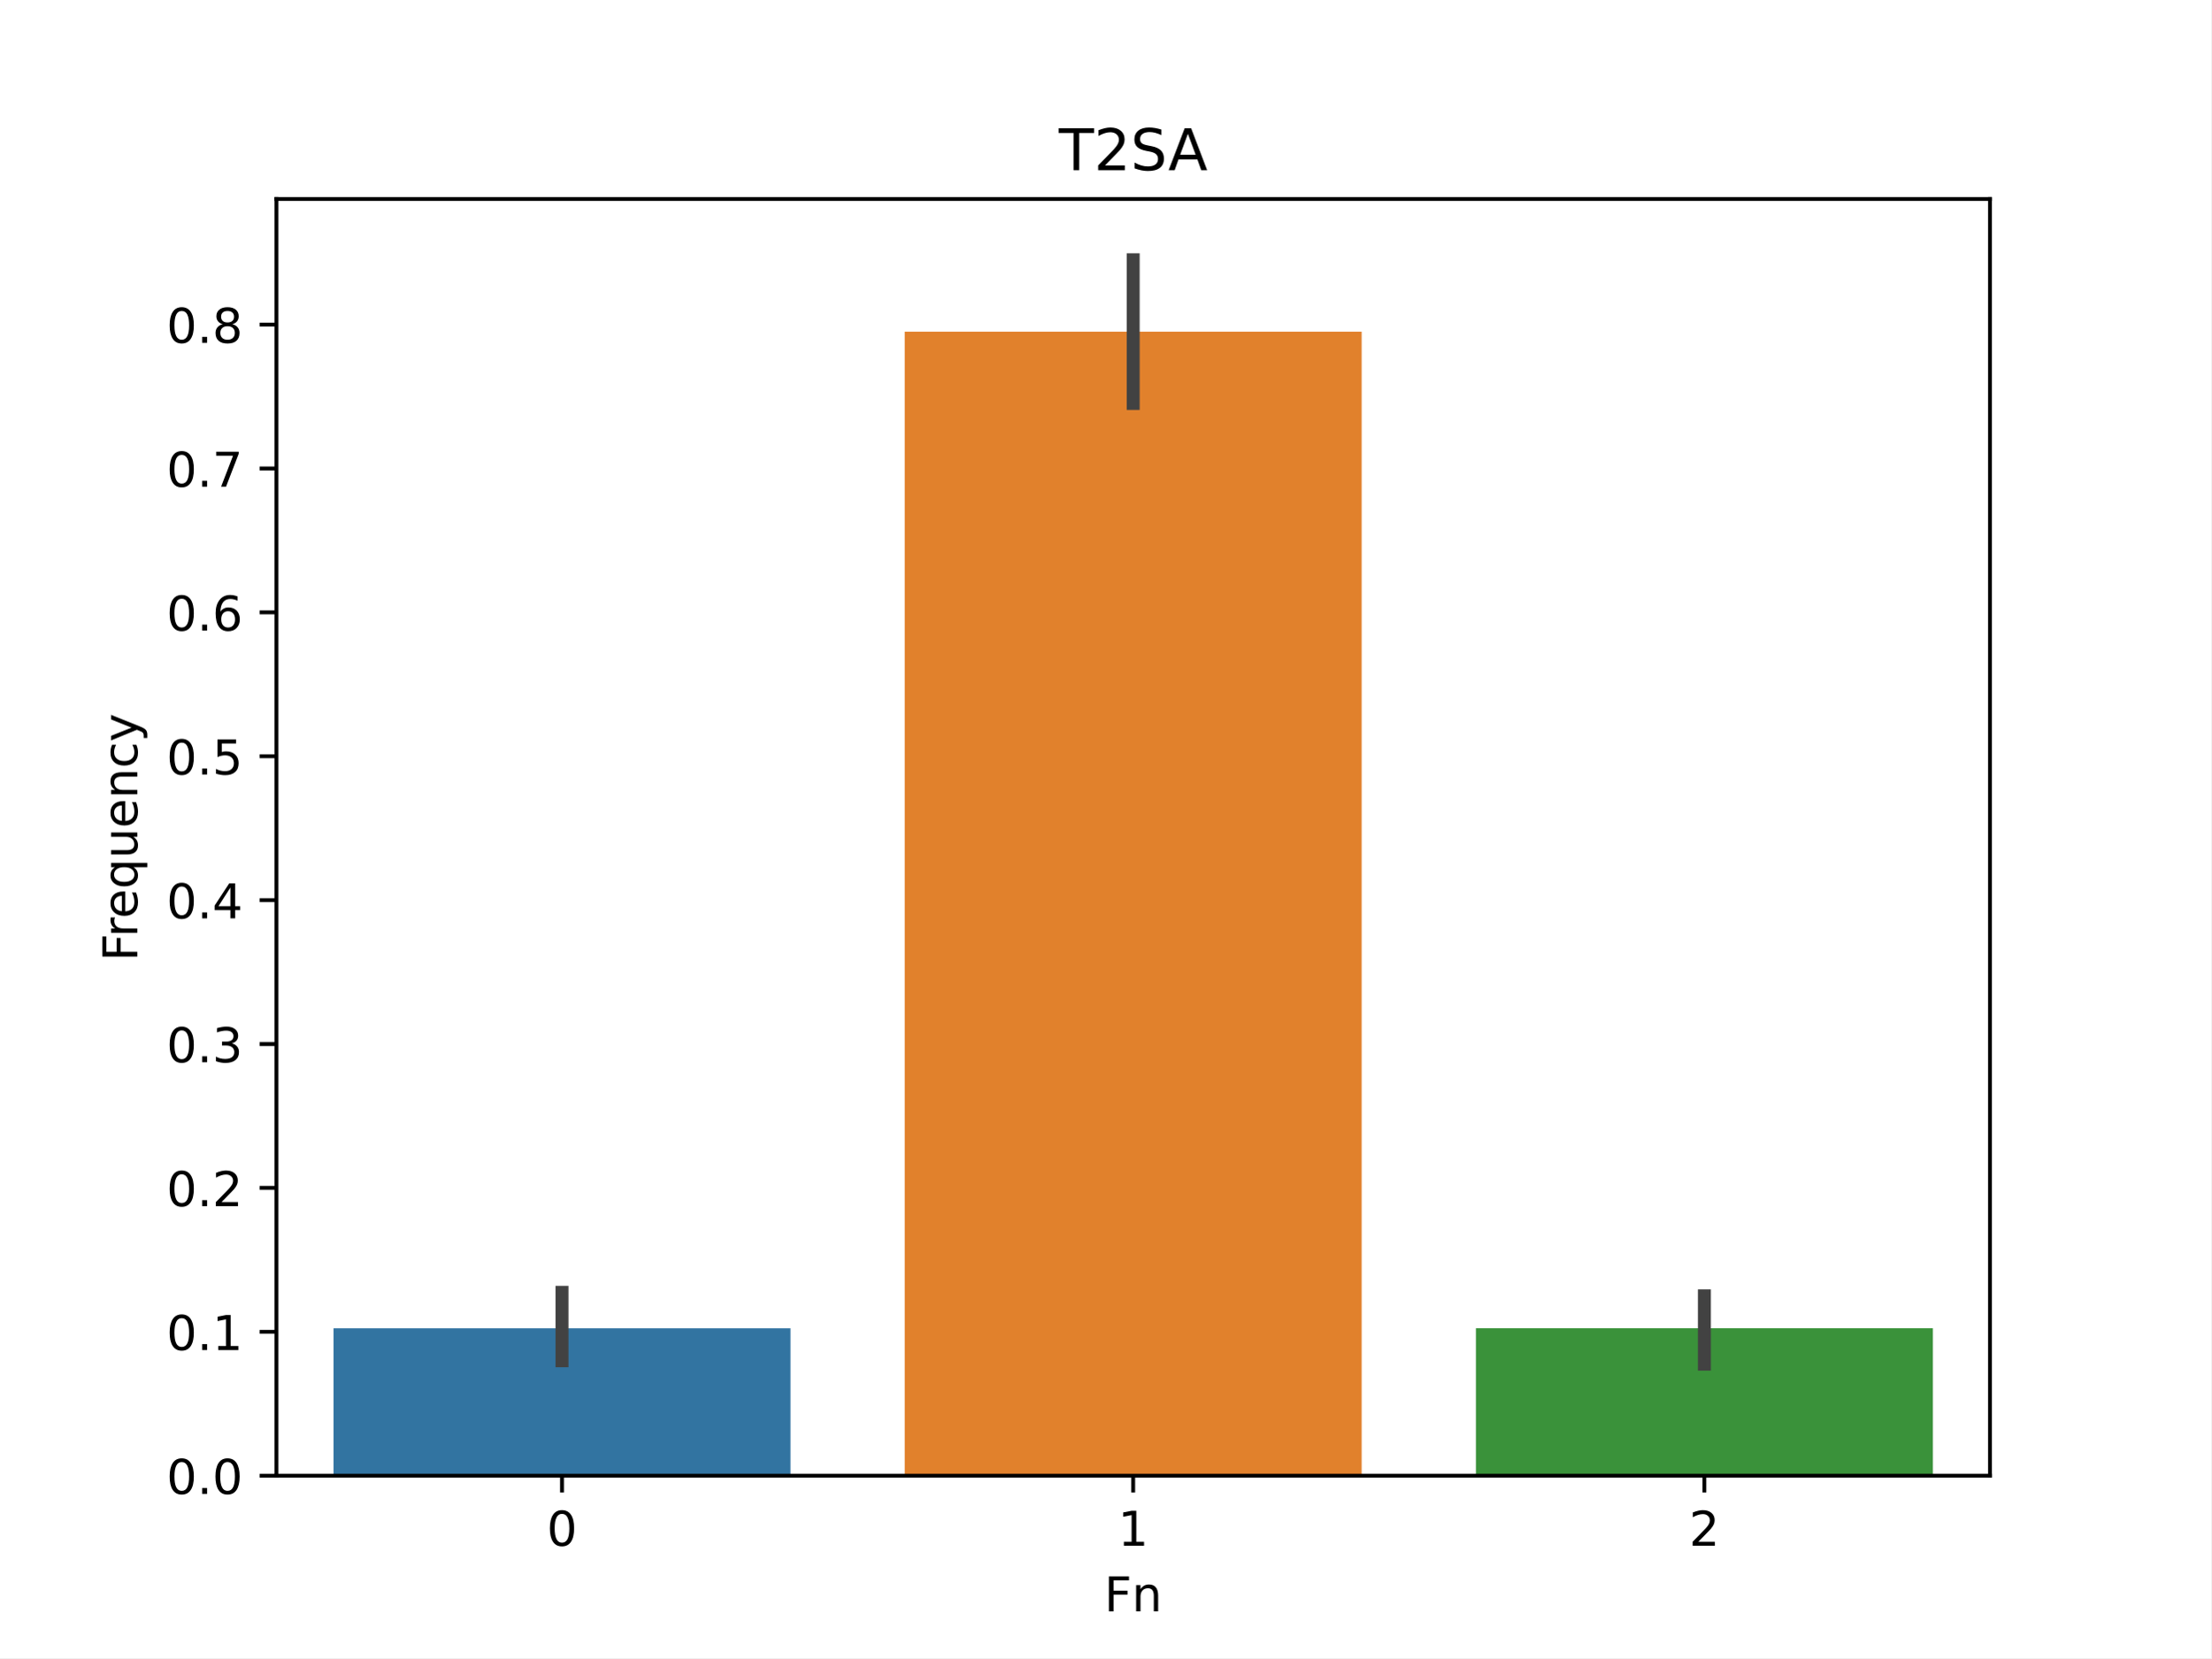
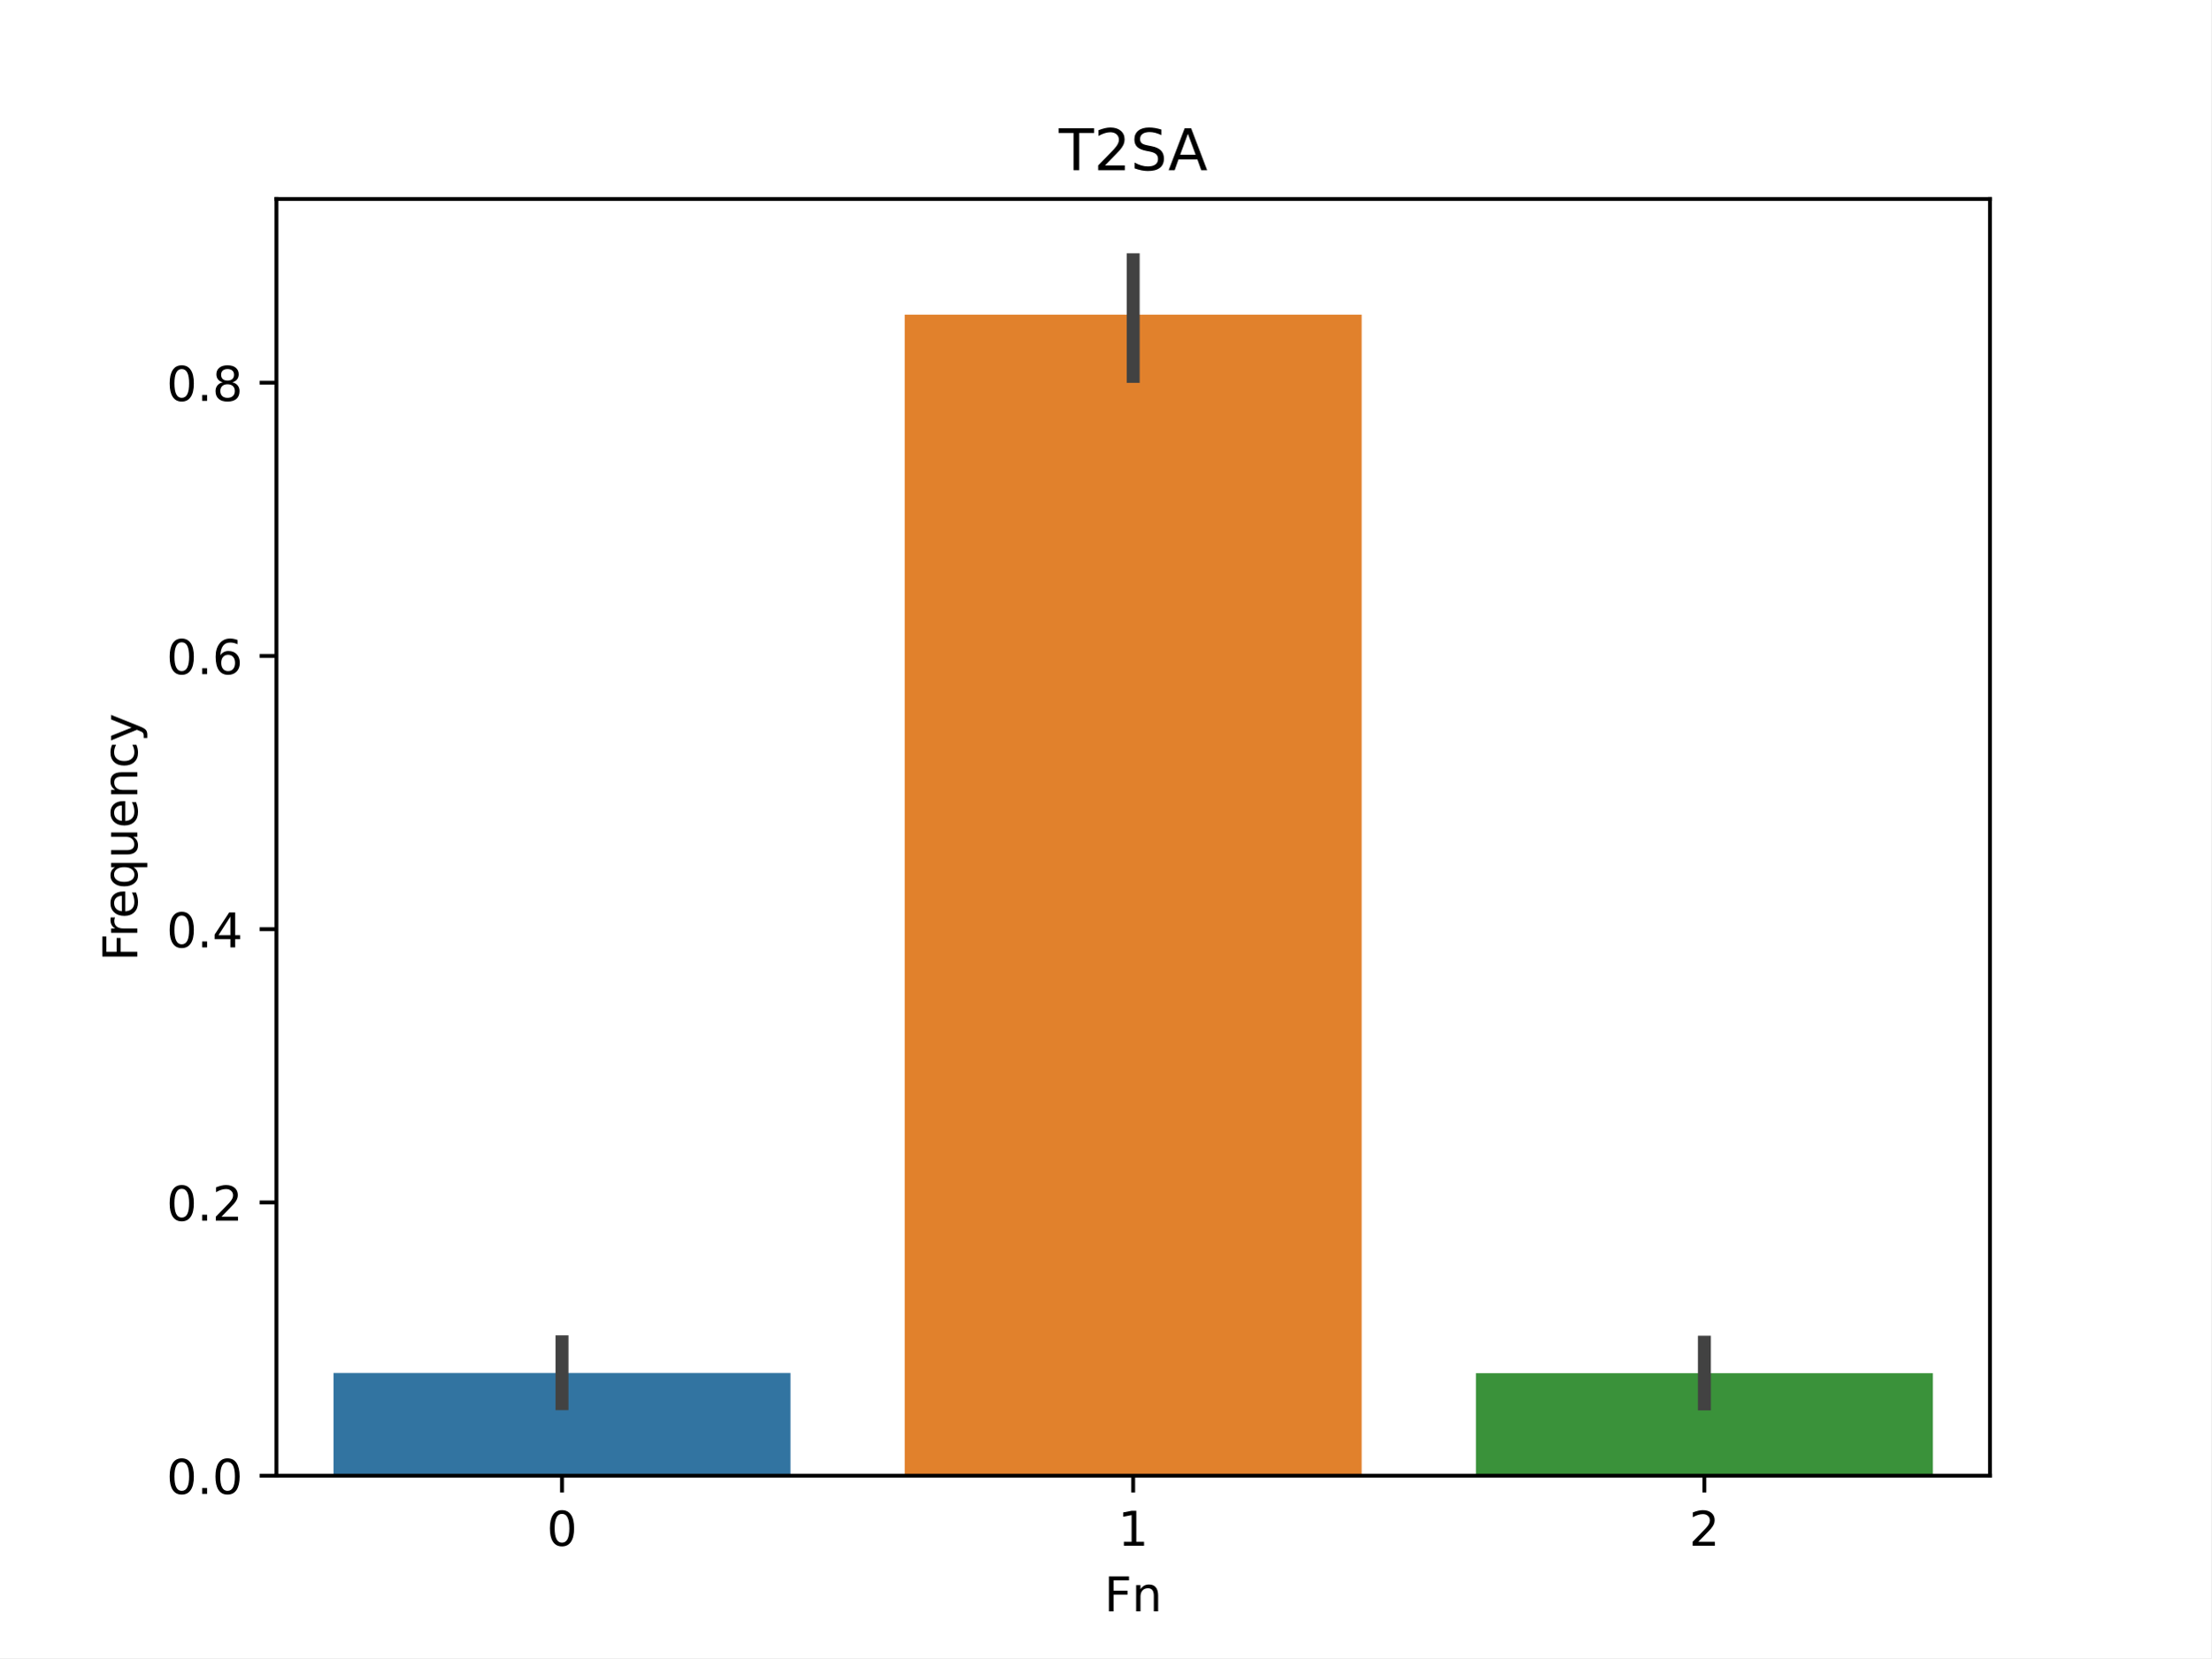
<svg xmlns="http://www.w3.org/2000/svg" xmlns:xlink="http://www.w3.org/1999/xlink" width="460.8pt" height="345.6pt" viewBox="0 0 460.8 345.6" version="1.1">
  <defs>
    <style type="text/css">*{stroke-linejoin: round; stroke-linecap: butt}</style>
  </defs>
  <g id="figure_1">
    <g id="patch_1">
      <path d="M 0 345.6  L 460.8 345.6  L 460.8 0  L 0 0  z " style="fill: #ffffff" />
    </g>
    <g id="axes_1">
      <g id="patch_2">
        <path d="M 57.6 307.584  L 414.72 307.584  L 414.72 41.472  L 57.6 41.472  z " style="fill: #ffffff" />
      </g>
      <g id="patch_3">
-         <path d="M 69.504 307.584  L 164.736 307.584  L 164.736 276.858  L 69.504 276.858  z " clip-path="url(#pd09a48f789)" style="fill: #3274a1" />
+         <path d="M 69.504 307.584  L 164.736 307.584  L 164.736 286.172  L 69.504 286.172  z " clip-path="url(#pd09a48f789)" style="fill: #3274a1" />
      </g>
      <g id="patch_4">
-         <path d="M 188.544 307.584  L 283.776 307.584  L 283.776 69.127  L 188.544 69.127  z " clip-path="url(#pd09a48f789)" style="fill: #e1812c" />
+         <path d="M 188.544 307.584  L 283.776 307.584  L 283.776 65.586  L 188.544 65.586  z " clip-path="url(#pd09a48f789)" style="fill: #e1812c" />
      </g>
      <g id="patch_5">
-         <path d="M 307.584 307.584  L 402.816 307.584  L 402.816 276.848  L 307.584 276.848  z " clip-path="url(#pd09a48f789)" style="fill: #3a923a" />
+         <path d="M 307.584 307.584  L 402.816 307.584  L 402.816 286.207  L 307.584 286.207  z " clip-path="url(#pd09a48f789)" style="fill: #3a923a" />
      </g>
      <g id="matplotlib.axis_1">
        <g id="xtick_1">
          <g id="line2d_1">
            <defs>
              <path id="m3385fdae1e" d="M 0 0  L 0 3.5  " style="stroke: #000000; stroke-width: 0.8" />
            </defs>
            <g>
              <use xlink:href="#m3385fdae1e" x="117.12" y="307.584" style="stroke: #000000; stroke-width: 0.8" />
            </g>
          </g>
          <g id="text_1">
            <g transform="translate(113.9387 322.1824) scale(0.1 -0.1)">
              <defs>
                <path id="DejaVuSans-30" d="M 2034 4250  Q 1547 4250 1301 3770  Q 1056 3291 1056 2328  Q 1056 1369 1301 889  Q 1547 409 2034 409  Q 2525 409 2770 889  Q 3016 1369 3016 2328  Q 3016 3291 2770 3770  Q 2525 4250 2034 4250  z M 2034 4750  Q 2819 4750 3233 4129  Q 3647 3509 3647 2328  Q 3647 1150 3233 529  Q 2819 -91 2034 -91  Q 1250 -91 836 529  Q 422 1150 422 2328  Q 422 3509 836 4129  Q 1250 4750 2034 4750  z " transform="scale(0.015625)" />
              </defs>
              <use xlink:href="#DejaVuSans-30" />
            </g>
          </g>
        </g>
        <g id="xtick_2">
          <g id="line2d_2">
            <g>
              <use xlink:href="#m3385fdae1e" x="236.16" y="307.584" style="stroke: #000000; stroke-width: 0.8" />
            </g>
          </g>
          <g id="text_2">
            <g transform="translate(232.9787 322.1824) scale(0.1 -0.1)">
              <defs>
                <path id="DejaVuSans-31" d="M 794 531  L 1825 531  L 1825 4091  L 703 3866  L 703 4441  L 1819 4666  L 2450 4666  L 2450 531  L 3481 531  L 3481 0  L 794 0  L 794 531  z " transform="scale(0.015625)" />
              </defs>
              <use xlink:href="#DejaVuSans-31" />
            </g>
          </g>
        </g>
        <g id="xtick_3">
          <g id="line2d_3">
            <g>
              <use xlink:href="#m3385fdae1e" x="355.2" y="307.584" style="stroke: #000000; stroke-width: 0.8" />
            </g>
          </g>
          <g id="text_3">
            <g transform="translate(352.0188 322.1824) scale(0.1 -0.1)">
              <defs>
                <path id="DejaVuSans-32" d="M 1228 531  L 3431 531  L 3431 0  L 469 0  L 469 531  Q 828 903 1448 1529  Q 2069 2156 2228 2338  Q 2531 2678 2651 2914  Q 2772 3150 2772 3378  Q 2772 3750 2511 3984  Q 2250 4219 1831 4219  Q 1534 4219 1204 4116  Q 875 4013 500 3803  L 500 4441  Q 881 4594 1212 4672  Q 1544 4750 1819 4750  Q 2544 4750 2975 4387  Q 3406 4025 3406 3419  Q 3406 3131 3298 2873  Q 3191 2616 2906 2266  Q 2828 2175 2409 1742  Q 1991 1309 1228 531  z " transform="scale(0.015625)" />
              </defs>
              <use xlink:href="#DejaVuSans-32" />
            </g>
          </g>
        </g>
        <g id="text_4">
          <g transform="translate(230.1155 335.8606) scale(0.1 -0.1)">
            <defs>
              <path id="DejaVuSans-46" d="M 628 4666  L 3309 4666  L 3309 4134  L 1259 4134  L 1259 2759  L 3109 2759  L 3109 2228  L 1259 2228  L 1259 0  L 628 0  L 628 4666  z " transform="scale(0.015625)" />
              <path id="DejaVuSans-6e" d="M 3513 2113  L 3513 0  L 2938 0  L 2938 2094  Q 2938 2591 2744 2837  Q 2550 3084 2163 3084  Q 1697 3084 1428 2787  Q 1159 2491 1159 1978  L 1159 0  L 581 0  L 581 3500  L 1159 3500  L 1159 2956  Q 1366 3272 1645 3428  Q 1925 3584 2291 3584  Q 2894 3584 3203 3211  Q 3513 2838 3513 2113  z " transform="scale(0.015625)" />
            </defs>
            <use xlink:href="#DejaVuSans-46" />
            <use xlink:href="#DejaVuSans-6e" x="57.52" />
          </g>
        </g>
      </g>
      <g id="matplotlib.axis_2">
        <g id="ytick_1">
          <g id="line2d_4">
            <defs>
              <path id="ma600d9e374" d="M 0 0  L -3.5 0  " style="stroke: #000000; stroke-width: 0.8" />
            </defs>
            <g>
              <use xlink:href="#ma600d9e374" x="57.6" y="307.584" style="stroke: #000000; stroke-width: 0.8" />
            </g>
          </g>
          <g id="text_5">
            <g transform="translate(34.69687 311.3832) scale(0.1 -0.1)">
              <defs>
                <path id="DejaVuSans-2e" d="M 684 794  L 1344 794  L 1344 0  L 684 0  L 684 794  z " transform="scale(0.015625)" />
              </defs>
              <use xlink:href="#DejaVuSans-30" />
              <use xlink:href="#DejaVuSans-2e" x="63.623" />
              <use xlink:href="#DejaVuSans-30" x="95.41" />
            </g>
          </g>
        </g>
        <g id="ytick_2">
          <g id="line2d_5">
            <g>
-               <use xlink:href="#ma600d9e374" x="57.6" y="277.592" style="stroke: #000000; stroke-width: 0.8" />
+               <use xlink:href="#ma600d9e374" x="57.6" y="250.627" style="stroke: #000000; stroke-width: 0.8" />
            </g>
          </g>
          <g id="text_6">
-             <g transform="translate(34.69687 281.3913) scale(0.1 -0.1)">
-               <use xlink:href="#DejaVuSans-30" />
-               <use xlink:href="#DejaVuSans-2e" x="63.623" />
-               <use xlink:href="#DejaVuSans-31" x="95.41" />
+             <g transform="translate(34.69687 254.426) scale(0.1 -0.1)">
+               <use xlink:href="#DejaVuSans-30" />
+               <use xlink:href="#DejaVuSans-2e" x="63.623" />
+               <use xlink:href="#DejaVuSans-32" x="95.41" />
            </g>
          </g>
        </g>
        <g id="ytick_3">
          <g id="line2d_6">
            <g>
-               <use xlink:href="#ma600d9e374" x="57.6" y="247.6" style="stroke: #000000; stroke-width: 0.8" />
+               <use xlink:href="#ma600d9e374" x="57.6" y="193.67" style="stroke: #000000; stroke-width: 0.8" />
            </g>
          </g>
          <g id="text_7">
-             <g transform="translate(34.69687 251.3994) scale(0.1 -0.1)">
-               <use xlink:href="#DejaVuSans-30" />
-               <use xlink:href="#DejaVuSans-2e" x="63.623" />
-               <use xlink:href="#DejaVuSans-32" x="95.41" />
+             <g transform="translate(34.69687 197.4688) scale(0.1 -0.1)">
+               <defs>
+                 <path id="DejaVuSans-34" d="M 2419 4116  L 825 1625  L 2419 1625  L 2419 4116  z M 2253 4666  L 3047 4666  L 3047 1625  L 3713 1625  L 3713 1100  L 3047 1100  L 3047 0  L 2419 0  L 2419 1100  L 313 1100  L 313 1709  L 2253 4666  z " transform="scale(0.015625)" />
+               </defs>
+               <use xlink:href="#DejaVuSans-30" />
+               <use xlink:href="#DejaVuSans-2e" x="63.623" />
+               <use xlink:href="#DejaVuSans-34" x="95.41" />
            </g>
          </g>
        </g>
        <g id="ytick_4">
          <g id="line2d_7">
            <g>
-               <use xlink:href="#ma600d9e374" x="57.6" y="217.608" style="stroke: #000000; stroke-width: 0.8" />
+               <use xlink:href="#ma600d9e374" x="57.6" y="136.712" style="stroke: #000000; stroke-width: 0.8" />
            </g>
          </g>
          <g id="text_8">
-             <g transform="translate(34.69687 221.4075) scale(0.1 -0.1)">
-               <defs>
-                 <path id="DejaVuSans-33" d="M 2597 2516  Q 3050 2419 3304 2112  Q 3559 1806 3559 1356  Q 3559 666 3084 287  Q 2609 -91 1734 -91  Q 1441 -91 1130 -33  Q 819 25 488 141  L 488 750  Q 750 597 1062 519  Q 1375 441 1716 441  Q 2309 441 2620 675  Q 2931 909 2931 1356  Q 2931 1769 2642 2001  Q 2353 2234 1838 2234  L 1294 2234  L 1294 2753  L 1863 2753  Q 2328 2753 2575 2939  Q 2822 3125 2822 3475  Q 2822 3834 2567 4026  Q 2313 4219 1838 4219  Q 1578 4219 1281 4162  Q 984 4106 628 3988  L 628 4550  Q 988 4650 1302 4700  Q 1616 4750 1894 4750  Q 2613 4750 3031 4423  Q 3450 4097 3450 3541  Q 3450 3153 3228 2886  Q 3006 2619 2597 2516  z " transform="scale(0.015625)" />
-               </defs>
-               <use xlink:href="#DejaVuSans-30" />
-               <use xlink:href="#DejaVuSans-2e" x="63.623" />
-               <use xlink:href="#DejaVuSans-33" x="95.41" />
+             <g transform="translate(34.69687 140.5115) scale(0.1 -0.1)">
+               <defs>
+                 <path id="DejaVuSans-36" d="M 2113 2584  Q 1688 2584 1439 2293  Q 1191 2003 1191 1497  Q 1191 994 1439 701  Q 1688 409 2113 409  Q 2538 409 2786 701  Q 3034 994 3034 1497  Q 3034 2003 2786 2293  Q 2538 2584 2113 2584  z M 3366 4563  L 3366 3988  Q 3128 4100 2886 4159  Q 2644 4219 2406 4219  Q 1781 4219 1451 3797  Q 1122 3375 1075 2522  Q 1259 2794 1537 2939  Q 1816 3084 2150 3084  Q 2853 3084 3261 2657  Q 3669 2231 3669 1497  Q 3669 778 3244 343  Q 2819 -91 2113 -91  Q 1303 -91 875 529  Q 447 1150 447 2328  Q 447 3434 972 4092  Q 1497 4750 2381 4750  Q 2619 4750 2861 4703  Q 3103 4656 3366 4563  z " transform="scale(0.015625)" />
+               </defs>
+               <use xlink:href="#DejaVuSans-30" />
+               <use xlink:href="#DejaVuSans-2e" x="63.623" />
+               <use xlink:href="#DejaVuSans-36" x="95.41" />
            </g>
          </g>
        </g>
        <g id="ytick_5">
          <g id="line2d_8">
            <g>
-               <use xlink:href="#ma600d9e374" x="57.6" y="187.616" style="stroke: #000000; stroke-width: 0.8" />
+               <use xlink:href="#ma600d9e374" x="57.6" y="79.755" style="stroke: #000000; stroke-width: 0.8" />
            </g>
          </g>
          <g id="text_9">
-             <g transform="translate(34.69687 191.4156) scale(0.1 -0.1)">
-               <defs>
-                 <path id="DejaVuSans-34" d="M 2419 4116  L 825 1625  L 2419 1625  L 2419 4116  z M 2253 4666  L 3047 4666  L 3047 1625  L 3713 1625  L 3713 1100  L 3047 1100  L 3047 0  L 2419 0  L 2419 1100  L 313 1100  L 313 1709  L 2253 4666  z " transform="scale(0.015625)" />
-               </defs>
-               <use xlink:href="#DejaVuSans-30" />
-               <use xlink:href="#DejaVuSans-2e" x="63.623" />
-               <use xlink:href="#DejaVuSans-34" x="95.41" />
-             </g>
-           </g>
-         </g>
-         <g id="ytick_6">
-           <g id="line2d_9">
-             <g>
-               <use xlink:href="#ma600d9e374" x="57.6" y="157.624" style="stroke: #000000; stroke-width: 0.8" />
-             </g>
-           </g>
-           <g id="text_10">
-             <g transform="translate(34.69687 161.4236) scale(0.1 -0.1)">
-               <defs>
-                 <path id="DejaVuSans-35" d="M 691 4666  L 3169 4666  L 3169 4134  L 1269 4134  L 1269 2991  Q 1406 3038 1543 3061  Q 1681 3084 1819 3084  Q 2600 3084 3056 2656  Q 3513 2228 3513 1497  Q 3513 744 3044 326  Q 2575 -91 1722 -91  Q 1428 -91 1123 -41  Q 819 9 494 109  L 494 744  Q 775 591 1075 516  Q 1375 441 1709 441  Q 2250 441 2565 725  Q 2881 1009 2881 1497  Q 2881 1984 2565 2268  Q 2250 2553 1709 2553  Q 1456 2553 1204 2497  Q 953 2441 691 2322  L 691 4666  z " transform="scale(0.015625)" />
-               </defs>
-               <use xlink:href="#DejaVuSans-30" />
-               <use xlink:href="#DejaVuSans-2e" x="63.623" />
-               <use xlink:href="#DejaVuSans-35" x="95.41" />
-             </g>
-           </g>
-         </g>
-         <g id="ytick_7">
-           <g id="line2d_10">
-             <g>
-               <use xlink:href="#ma600d9e374" x="57.6" y="127.633" style="stroke: #000000; stroke-width: 0.8" />
-             </g>
-           </g>
-           <g id="text_11">
-             <g transform="translate(34.69687 131.4317) scale(0.1 -0.1)">
-               <defs>
-                 <path id="DejaVuSans-36" d="M 2113 2584  Q 1688 2584 1439 2293  Q 1191 2003 1191 1497  Q 1191 994 1439 701  Q 1688 409 2113 409  Q 2538 409 2786 701  Q 3034 994 3034 1497  Q 3034 2003 2786 2293  Q 2538 2584 2113 2584  z M 3366 4563  L 3366 3988  Q 3128 4100 2886 4159  Q 2644 4219 2406 4219  Q 1781 4219 1451 3797  Q 1122 3375 1075 2522  Q 1259 2794 1537 2939  Q 1816 3084 2150 3084  Q 2853 3084 3261 2657  Q 3669 2231 3669 1497  Q 3669 778 3244 343  Q 2819 -91 2113 -91  Q 1303 -91 875 529  Q 447 1150 447 2328  Q 447 3434 972 4092  Q 1497 4750 2381 4750  Q 2619 4750 2861 4703  Q 3103 4656 3366 4563  z " transform="scale(0.015625)" />
-               </defs>
-               <use xlink:href="#DejaVuSans-30" />
-               <use xlink:href="#DejaVuSans-2e" x="63.623" />
-               <use xlink:href="#DejaVuSans-36" x="95.41" />
-             </g>
-           </g>
-         </g>
-         <g id="ytick_8">
-           <g id="line2d_11">
-             <g>
-               <use xlink:href="#ma600d9e374" x="57.6" y="97.641" style="stroke: #000000; stroke-width: 0.8" />
-             </g>
-           </g>
-           <g id="text_12">
-             <g transform="translate(34.69687 101.4398) scale(0.1 -0.1)">
-               <defs>
-                 <path id="DejaVuSans-37" d="M 525 4666  L 3525 4666  L 3525 4397  L 1831 0  L 1172 0  L 2766 4134  L 525 4134  L 525 4666  z " transform="scale(0.015625)" />
-               </defs>
-               <use xlink:href="#DejaVuSans-30" />
-               <use xlink:href="#DejaVuSans-2e" x="63.623" />
-               <use xlink:href="#DejaVuSans-37" x="95.41" />
-             </g>
-           </g>
-         </g>
-         <g id="ytick_9">
-           <g id="line2d_12">
-             <g>
-               <use xlink:href="#ma600d9e374" x="57.6" y="67.649" style="stroke: #000000; stroke-width: 0.8" />
-             </g>
-           </g>
-           <g id="text_13">
-             <g transform="translate(34.69687 71.44789) scale(0.1 -0.1)">
+             <g transform="translate(34.69687 83.55432) scale(0.1 -0.1)">
              <defs>
                <path id="DejaVuSans-38" d="M 2034 2216  Q 1584 2216 1326 1975  Q 1069 1734 1069 1313  Q 1069 891 1326 650  Q 1584 409 2034 409  Q 2484 409 2743 651  Q 3003 894 3003 1313  Q 3003 1734 2745 1975  Q 2488 2216 2034 2216  z M 1403 2484  Q 997 2584 770 2862  Q 544 3141 544 3541  Q 544 4100 942 4425  Q 1341 4750 2034 4750  Q 2731 4750 3128 4425  Q 3525 4100 3525 3541  Q 3525 3141 3298 2862  Q 3072 2584 2669 2484  Q 3125 2378 3379 2068  Q 3634 1759 3634 1313  Q 3634 634 3220 271  Q 2806 -91 2034 -91  Q 1263 -91 848 271  Q 434 634 434 1313  Q 434 1759 690 2068  Q 947 2378 1403 2484  z M 1172 3481  Q 1172 3119 1398 2916  Q 1625 2713 2034 2713  Q 2441 2713 2670 2916  Q 2900 3119 2900 3481  Q 2900 3844 2670 4047  Q 2441 4250 2034 4250  Q 1625 4250 1398 4047  Q 1172 3844 1172 3481  z " transform="scale(0.015625)" />
              </defs>
              <use xlink:href="#DejaVuSans-30" />
              <use xlink:href="#DejaVuSans-2e" x="63.623" />
              <use xlink:href="#DejaVuSans-38" x="95.41" />
            </g>
          </g>
        </g>
-         <g id="text_14">
+         <g id="text_10">
          <g transform="translate(28.61719 200.3577) rotate(-90) scale(0.1 -0.1)">
            <defs>
              <path id="DejaVuSans-72" d="M 2631 2963  Q 2534 3019 2420 3045  Q 2306 3072 2169 3072  Q 1681 3072 1420 2755  Q 1159 2438 1159 1844  L 1159 0  L 581 0  L 581 3500  L 1159 3500  L 1159 2956  Q 1341 3275 1631 3429  Q 1922 3584 2338 3584  Q 2397 3584 2469 3576  Q 2541 3569 2628 3553  L 2631 2963  z " transform="scale(0.015625)" />
              <path id="DejaVuSans-65" d="M 3597 1894  L 3597 1613  L 953 1613  Q 991 1019 1311 708  Q 1631 397 2203 397  Q 2534 397 2845 478  Q 3156 559 3463 722  L 3463 178  Q 3153 47 2828 -22  Q 2503 -91 2169 -91  Q 1331 -91 842 396  Q 353 884 353 1716  Q 353 2575 817 3079  Q 1281 3584 2069 3584  Q 2775 3584 3186 3129  Q 3597 2675 3597 1894  z M 3022 2063  Q 3016 2534 2758 2815  Q 2500 3097 2075 3097  Q 1594 3097 1305 2825  Q 1016 2553 972 2059  L 3022 2063  z " transform="scale(0.015625)" />
              <path id="DejaVuSans-71" d="M 947 1747  Q 947 1113 1208 752  Q 1469 391 1925 391  Q 2381 391 2643 752  Q 2906 1113 2906 1747  Q 2906 2381 2643 2742  Q 2381 3103 1925 3103  Q 1469 3103 1208 2742  Q 947 2381 947 1747  z M 2906 525  Q 2725 213 2448 61  Q 2172 -91 1784 -91  Q 1150 -91 751 415  Q 353 922 353 1747  Q 353 2572 751 3078  Q 1150 3584 1784 3584  Q 2172 3584 2448 3432  Q 2725 3281 2906 2969  L 2906 3500  L 3481 3500  L 3481 -1331  L 2906 -1331  L 2906 525  z " transform="scale(0.015625)" />
              <path id="DejaVuSans-75" d="M 544 1381  L 544 3500  L 1119 3500  L 1119 1403  Q 1119 906 1312 657  Q 1506 409 1894 409  Q 2359 409 2629 706  Q 2900 1003 2900 1516  L 2900 3500  L 3475 3500  L 3475 0  L 2900 0  L 2900 538  Q 2691 219 2414 64  Q 2138 -91 1772 -91  Q 1169 -91 856 284  Q 544 659 544 1381  z M 1991 3584  L 1991 3584  z " transform="scale(0.015625)" />
              <path id="DejaVuSans-63" d="M 3122 3366  L 3122 2828  Q 2878 2963 2633 3030  Q 2388 3097 2138 3097  Q 1578 3097 1268 2742  Q 959 2388 959 1747  Q 959 1106 1268 751  Q 1578 397 2138 397  Q 2388 397 2633 464  Q 2878 531 3122 666  L 3122 134  Q 2881 22 2623 -34  Q 2366 -91 2075 -91  Q 1284 -91 818 406  Q 353 903 353 1747  Q 353 2603 823 3093  Q 1294 3584 2113 3584  Q 2378 3584 2631 3529  Q 2884 3475 3122 3366  z " transform="scale(0.015625)" />
              <path id="DejaVuSans-79" d="M 2059 -325  Q 1816 -950 1584 -1140  Q 1353 -1331 966 -1331  L 506 -1331  L 506 -850  L 844 -850  Q 1081 -850 1212 -737  Q 1344 -625 1503 -206  L 1606 56  L 191 3500  L 800 3500  L 1894 763  L 2988 3500  L 3597 3500  L 2059 -325  z " transform="scale(0.015625)" />
            </defs>
            <use xlink:href="#DejaVuSans-46" />
            <use xlink:href="#DejaVuSans-72" x="50.27" />
            <use xlink:href="#DejaVuSans-65" x="89.133" />
            <use xlink:href="#DejaVuSans-71" x="150.656" />
            <use xlink:href="#DejaVuSans-75" x="214.133" />
            <use xlink:href="#DejaVuSans-65" x="277.512" />
            <use xlink:href="#DejaVuSans-6e" x="339.035" />
            <use xlink:href="#DejaVuSans-63" x="402.414" />
            <use xlink:href="#DejaVuSans-79" x="457.395" />
          </g>
        </g>
      </g>
-       <g id="line2d_13">
-         <path d="M 117.12 283.618  L 117.12 269.375  " clip-path="url(#pd09a48f789)" style="fill: none; stroke: #424242; stroke-width: 2.7; stroke-linecap: square" />
-       </g>
-       <g id="line2d_14">
-         <path d="M 236.16 84.089  L 236.16 54.144  " clip-path="url(#pd09a48f789)" style="fill: none; stroke: #424242; stroke-width: 2.7; stroke-linecap: square" />
-       </g>
-       <g id="line2d_15">
-         <path d="M 355.2 284.334  L 355.2 270.096  " clip-path="url(#pd09a48f789)" style="fill: none; stroke: #424242; stroke-width: 2.7; stroke-linecap: square" />
+       <g id="line2d_9">
+         <path d="M 117.12 292.569  L 117.12 279.69  " clip-path="url(#pd09a48f789)" style="fill: none; stroke: #424242; stroke-width: 2.7; stroke-linecap: square" />
+       </g>
+       <g id="line2d_10">
+         <path d="M 236.16 78.446  L 236.16 54.144  " clip-path="url(#pd09a48f789)" style="fill: none; stroke: #424242; stroke-width: 2.7; stroke-linecap: square" />
+       </g>
+       <g id="line2d_11">
+         <path d="M 355.2 292.621  L 355.2 279.756  " clip-path="url(#pd09a48f789)" style="fill: none; stroke: #424242; stroke-width: 2.7; stroke-linecap: square" />
      </g>
      <g id="patch_6">
        <path d="M 57.6 307.584  L 57.6 41.472  " style="fill: none; stroke: #000000; stroke-width: 0.8; stroke-linejoin: miter; stroke-linecap: square" />
      </g>
      <g id="patch_7">
        <path d="M 414.72 307.584  L 414.72 41.472  " style="fill: none; stroke: #000000; stroke-width: 0.8; stroke-linejoin: miter; stroke-linecap: square" />
      </g>
      <g id="patch_8">
        <path d="M 57.6 307.584  L 414.72 307.584  " style="fill: none; stroke: #000000; stroke-width: 0.8; stroke-linejoin: miter; stroke-linecap: square" />
      </g>
      <g id="patch_9">
        <path d="M 57.6 41.472  L 414.72 41.472  " style="fill: none; stroke: #000000; stroke-width: 0.8; stroke-linejoin: miter; stroke-linecap: square" />
      </g>
-       <g id="text_15">
+       <g id="text_11">
        <g transform="translate(220.6519 35.472) scale(0.12 -0.12)">
          <defs>
            <path id="DejaVuSans-54" d="M -19 4666  L 3928 4666  L 3928 4134  L 2272 4134  L 2272 0  L 1638 0  L 1638 4134  L -19 4134  L -19 4666  z " transform="scale(0.015625)" />
            <path id="DejaVuSans-53" d="M 3425 4513  L 3425 3897  Q 3066 4069 2747 4153  Q 2428 4238 2131 4238  Q 1616 4238 1336 4038  Q 1056 3838 1056 3469  Q 1056 3159 1242 3001  Q 1428 2844 1947 2747  L 2328 2669  Q 3034 2534 3370 2195  Q 3706 1856 3706 1288  Q 3706 609 3251 259  Q 2797 -91 1919 -91  Q 1588 -91 1214 -16  Q 841 59 441 206  L 441 856  Q 825 641 1194 531  Q 1563 422 1919 422  Q 2459 422 2753 634  Q 3047 847 3047 1241  Q 3047 1584 2836 1778  Q 2625 1972 2144 2069  L 1759 2144  Q 1053 2284 737 2584  Q 422 2884 422 3419  Q 422 4038 858 4394  Q 1294 4750 2059 4750  Q 2388 4750 2728 4690  Q 3069 4631 3425 4513  z " transform="scale(0.015625)" />
            <path id="DejaVuSans-41" d="M 2188 4044  L 1331 1722  L 3047 1722  L 2188 4044  z M 1831 4666  L 2547 4666  L 4325 0  L 3669 0  L 3244 1197  L 1141 1197  L 716 0  L 50 0  L 1831 4666  z " transform="scale(0.015625)" />
          </defs>
          <use xlink:href="#DejaVuSans-54" />
          <use xlink:href="#DejaVuSans-32" x="61.084" />
          <use xlink:href="#DejaVuSans-53" x="124.707" />
          <use xlink:href="#DejaVuSans-41" x="190.059" />
        </g>
      </g>
    </g>
  </g>
  <defs>
    <clipPath id="pd09a48f789">
      <rect x="57.6" y="41.472" width="357.12" height="266.112" />
    </clipPath>
  </defs>
</svg>
